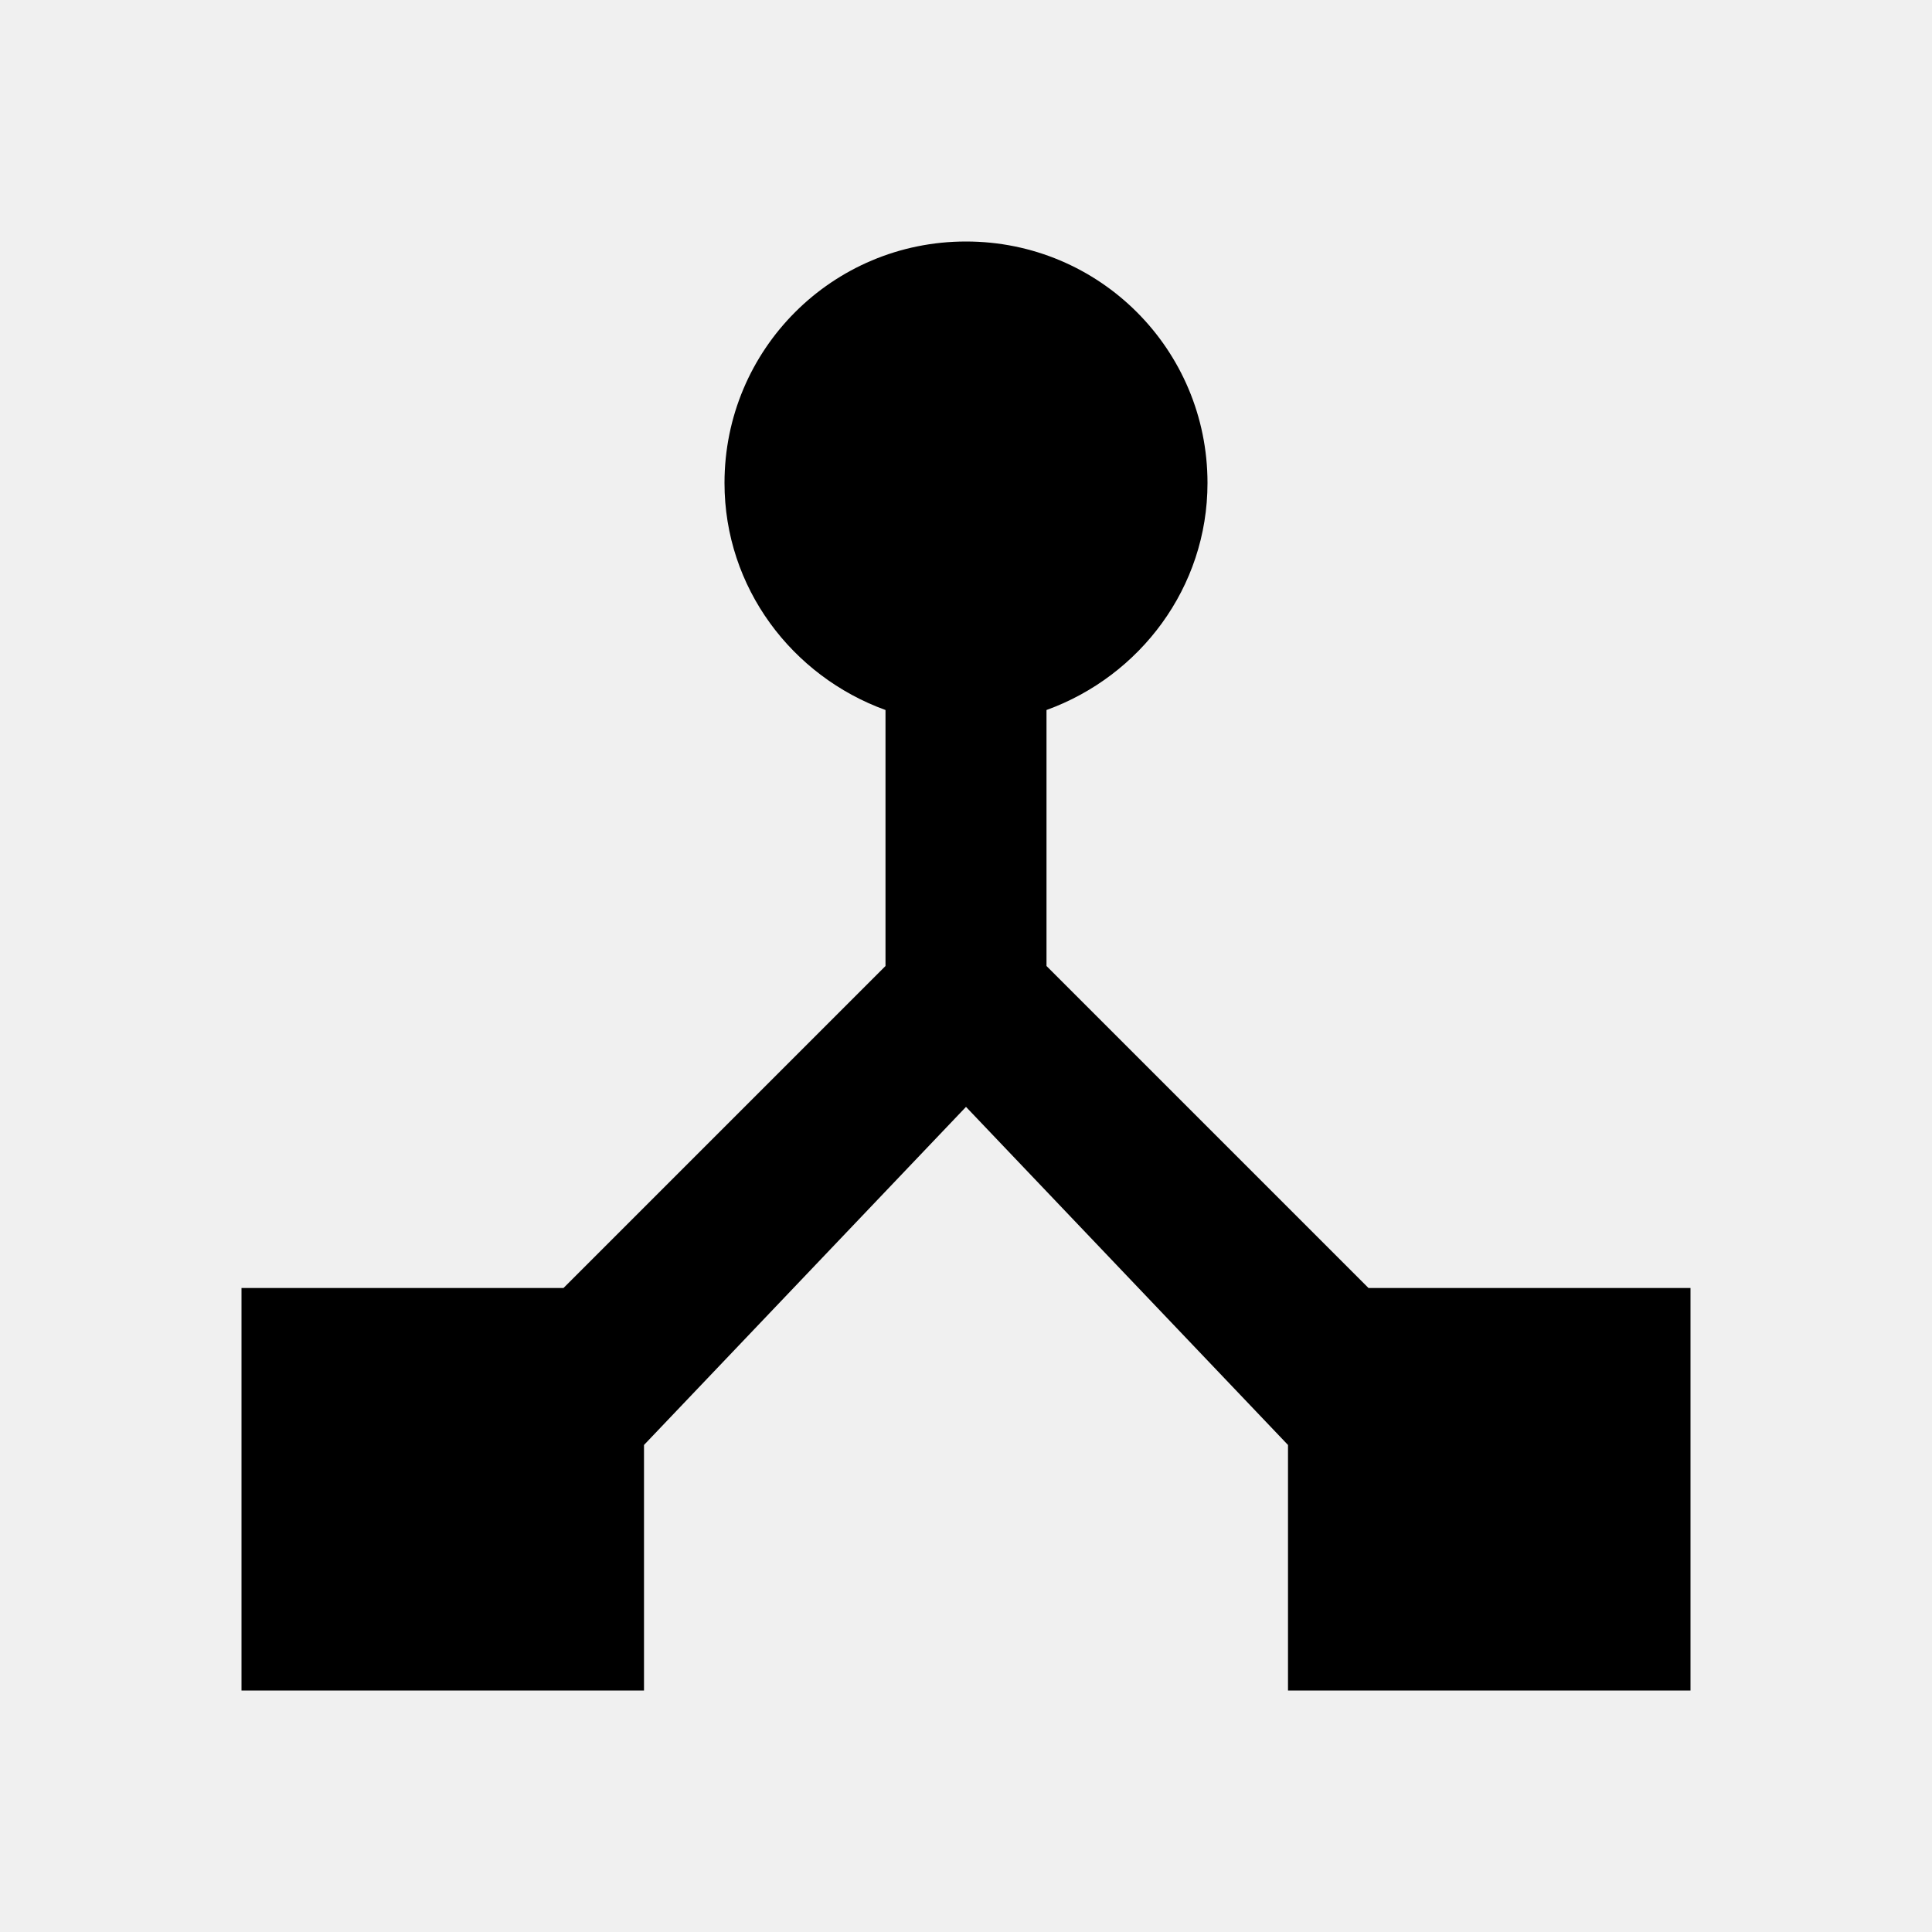
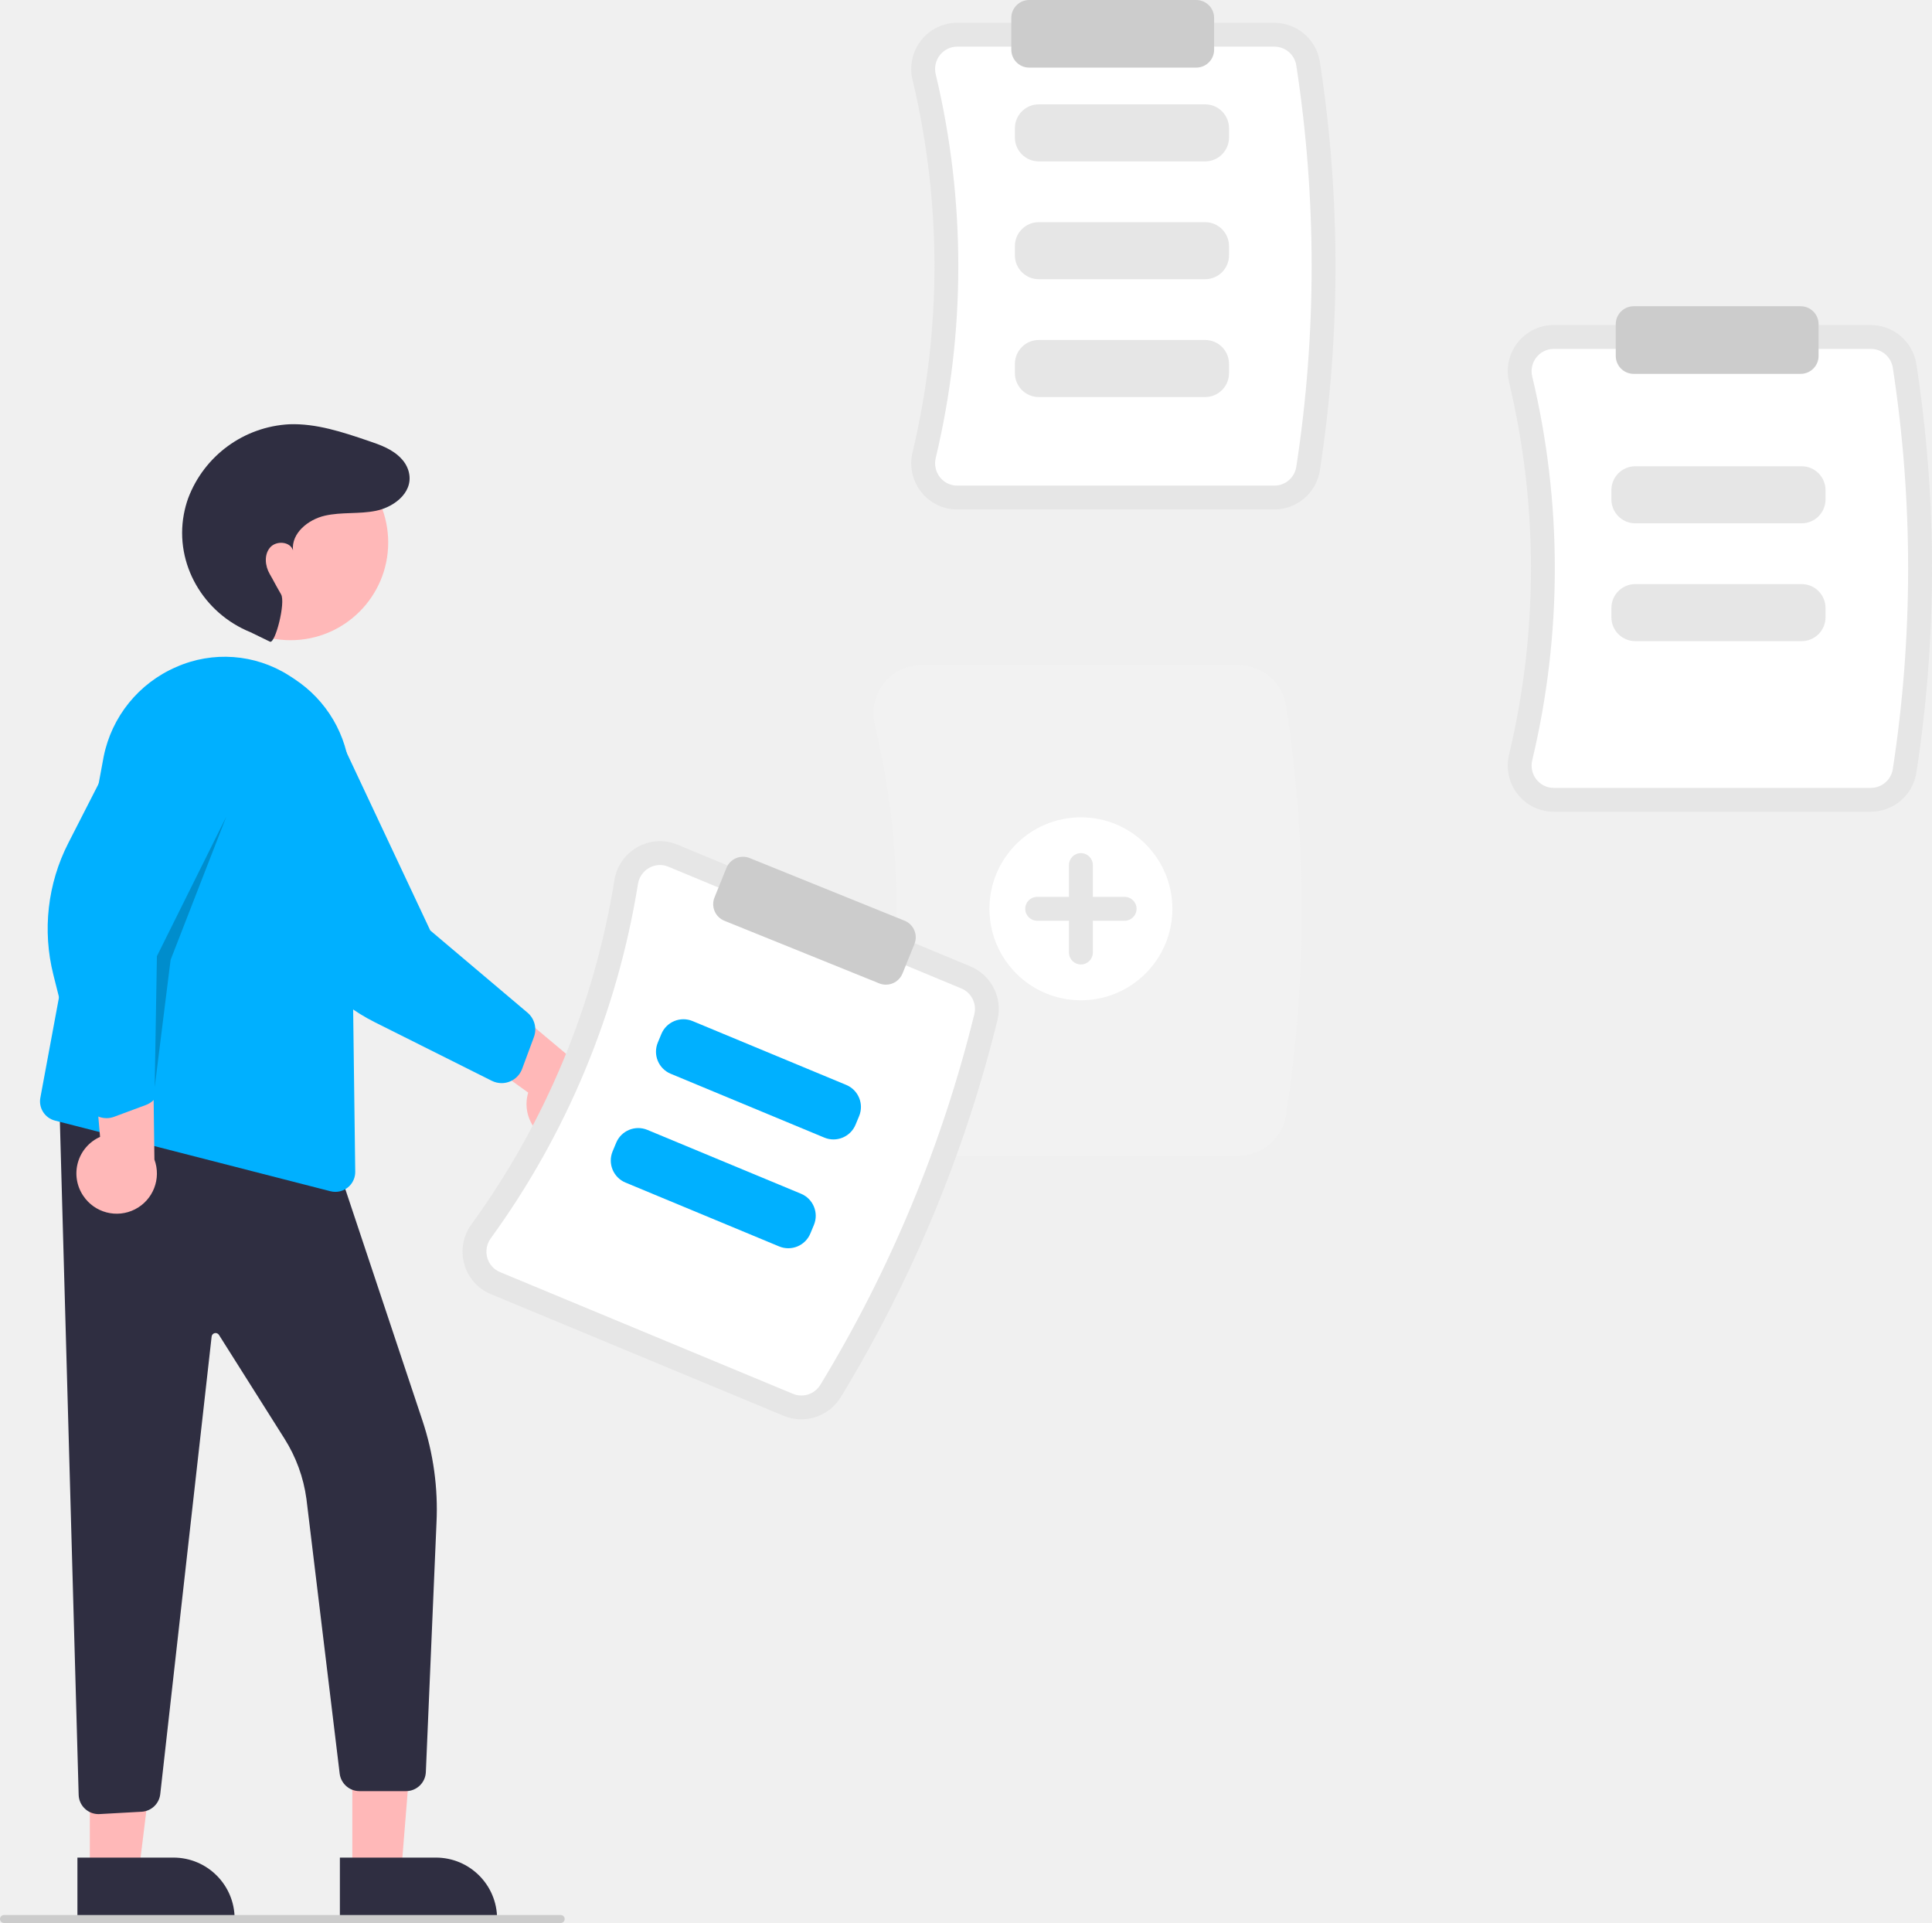
- <svg xmlns="http://www.w3.org/2000/svg" height="24px" viewBox="0 0 24 24" width="24px" fill="#000000">
-   <path d="M0 0h24v24H0V0zm0 0h24v24H0V0z" fill="none" />
-   <path d="M17 16l-4-4V8.82C14.16 8.4 15 7.3 15 6c0-1.66-1.34-3-3-3S9 4.34 9 6c0 1.3.84 2.4 2 2.82V12l-4 4H3v5h5v-3.05l4-4.2 4 4.2V21h5v-5h-4z" />
+ <svg xmlns="http://www.w3.org/2000/svg" id="ff753138-df00-44ec-9203-11de423f2580" data-name="Layer 1" width="485.834" height="483.5" viewBox="0 0 485.834 483.5">
+   <path d="M677.542,336.347H597.8a11.478,11.478,0,0,1-9.066-4.394h0a11.622,11.622,0,0,1-2.177-9.968,201.631,201.631,0,0,0-0-93.647,11.624,11.624,0,0,1,2.177-9.967,11.478,11.478,0,0,1,9.066-4.394h79.741a11.623,11.623,0,0,1,11.439,9.755,337.961,337.961,0,0,1,0,102.858A11.623,11.623,0,0,1,677.542,336.347Z" transform="translate(-357.0831 -208.25)" fill="#e6e6e6" />
+   <path d="M597.8,219.978a5.513,5.513,0,0,0-4.354,2.108,5.659,5.659,0,0,0-1.054,4.854,207.656,207.656,0,0,1,0,96.445,5.656,5.656,0,0,0,1.053,4.853l0.0 0a5.511,5.511,0,0,0,4.354,2.109h79.741a5.582,5.582,0,0,0,5.509-4.667,331.985,331.985,0,0,0,0-101.035,5.582,5.582,0,0,0-5.509-4.667Z" transform="translate(-357.0831 -208.25)" fill="#fff" />
+   <path d="M660.141,248.829h-41.845a6.006,6.006,0,0,1-6-6v-2.345a6.006,6.006,0,0,1,6-6h41.845a6.006,6.006,0,0,1,6,6V242.829A6.006,6.006,0,0,1,660.141,248.829Z" transform="translate(-357.0831 -208.25)" fill="#e6e6e6" />
+   <path d="M660.141,278.454h-41.845a6.006,6.006,0,0,1-6-6V270.11a6.006,6.006,0,0,1,6-6h41.845a6.006,6.006,0,0,1,6,6v2.345A6.006,6.006,0,0,1,660.141,278.454Z" transform="translate(-357.0831 -208.25)" fill="#e6e6e6" />
+   <path d="M660.141,308.08h-41.845a6.006,6.006,0,0,1-6-6v-2.345a6.006,6.006,0,0,1,6-6h41.845a6.006,6.006,0,0,1,6,6v2.345A6.006,6.006,0,0,1,660.141,308.08Z" transform="translate(-357.0831 -208.25)" fill="#e6e6e6" />
+   <path d="M827.542,412.347H747.8a11.478,11.478,0,0,1-9.066-4.394h0a11.622,11.622,0,0,1-2.177-9.968,201.631,201.631,0,0,0-0-93.647,11.624,11.624,0,0,1,2.177-9.967,11.478,11.478,0,0,1,9.066-4.394h79.741a11.623,11.623,0,0,1,11.439,9.755,337.961,337.961,0,0,1,0,102.858A11.623,11.623,0,0,1,827.542,412.347Z" transform="translate(-357.0831 -208.25)" fill="#e6e6e6" />
+   <path d="M747.8,295.978a5.513,5.513,0,0,0-4.354,2.108,5.659,5.659,0,0,0-1.054,4.854,207.656,207.656,0,0,1,0,96.445,5.656,5.656,0,0,0,1.053,4.853l0.0 0a5.511,5.511,0,0,0,4.354,2.109h79.741a5.582,5.582,0,0,0,5.509-4.667,331.985,331.985,0,0,0,0-101.035,5.582,5.582,0,0,0-5.509-4.667Z" transform="translate(-357.0831 -208.25)" fill="#fff" />
+   <path d="M668.542,498.847H588.8a11.975,11.975,0,0,1-9.458-4.584,12.119,12.119,0,0,1-2.27-10.394,201.131,201.131,0,0,0-0-93.414,12.121,12.121,0,0,1,2.27-10.394,11.976,11.976,0,0,1,9.459-4.584h79.741a12.127,12.127,0,0,1,11.933,10.179,338.459,338.459,0,0,1,0,103.011A12.127,12.127,0,0,1,668.542,498.847Z" transform="translate(-357.0831 -208.25)" fill="#f2f2f2" />
+   <path d="M810.141,339.829h-41.845a6.006,6.006,0,0,1-6-6v-2.345a6.006,6.006,0,0,1,6-6h41.845a6.006,6.006,0,0,1,6,6V333.829A6.006,6.006,0,0,1,810.141,339.829Z" transform="translate(-357.0831 -208.25)" fill="#e6e6e6" />
+   <path d="M810.141,369.454h-41.845a6.006,6.006,0,0,1-6-6V361.11a6.006,6.006,0,0,1,6-6h41.845a6.006,6.006,0,0,1,6,6v2.345A6.006,6.006,0,0,1,810.141,369.454Z" transform="translate(-357.0831 -208.25)" fill="#e6e6e6" />
+   <circle cx="271.811" cy="228.5" r="23" fill="#fff" />
+   <path d="M639.894,433.75h-8v-8a3,3,0,0,0-6,0v8h-8a3,3,0,0,0,0,6h8v8a3,3,0,0,0,6,0v-8h8a3,3,0,0,0,0-6Z" transform="translate(-357.0831 -208.25)" fill="#e6e6e6" />
+   <path d="M657.894,225.25h-42a4.505,4.505,0,0,1-4.5-4.5v-8a4.505,4.505,0,0,1,4.5-4.5h42a4.505,4.505,0,0,1,4.5,4.5v8A4.505,4.505,0,0,1,657.894,225.25Z" transform="translate(-357.0831 -208.25)" fill="#ccc" />
+   <path d="M809.894,302.25h-42a4.505,4.505,0,0,1-4.5-4.5v-8a4.505,4.505,0,0,1,4.5-4.5h42a4.505,4.505,0,0,1,4.5,4.5v8A4.505,4.505,0,0,1,809.894,302.25Z" transform="translate(-357.0831 -208.25)" fill="#ccc" />
+   <polygon points="88.596 471.061 100.856 471.061 104.689 423.773 88.594 423.773 88.596 471.061" fill="#ffb8b8" />
+   <path d="M442.552,675.308l24.144-.001h.001a15.386,15.386,0,0,1,15.386,15.386v.5l-39.531.001Z" transform="translate(-357.0831 -208.25)" fill="#2f2e41" />
+   <polygon points="22.596 471.061 34.856 471.061 40.689 423.773 22.594 423.773 22.596 471.061" fill="#ffb8b8" />
+   <path d="M376.552,675.308l24.144-.001h.001a15.386,15.386,0,0,1,15.386,15.386v.5l-39.531.001Z" transform="translate(-357.0831 -208.25)" fill="#2f2e41" />
+   <path d="M381.854,664.373a4.981,4.981,0,0,1-3.375-1.318h0a4.961,4.961,0,0,1-1.616-3.537L371.947,483.304l69.811,17.452,21.54,64.618a70.461,70.461,0,0,1,3.545,25.824l-2.675,62.637a4.996,4.996,0,0,1-4.994,4.759h-11.709a5.023,5.023,0,0,1-4.955-4.33l-8.369-69.142a37.823,37.823,0,0,0-5.532-15.164l-16.469-26.076a1,1,0,0,0-1.838.41L397.378,659.38a4.993,4.993,0,0,1-4.687,4.396l-10.552.587C382.044,664.369,381.949,664.373,381.854,664.373Z" transform="translate(-357.0831 -208.25)" fill="#2f2e41" />
+   <circle cx="73.058" cy="136.406" r="24.561" fill="#ffb8b8" />
+   <path d="M441.424,507.922a5.076,5.076,0,0,1-1.253-.159H440.17l-69.264-17.76a4.998,4.998,0,0,1-3.663-5.815L383.15,398.497a31.214,31.214,0,0,1,18.25-22.54,30.113,30.113,0,0,1,28.266,2.075c.97.605,1.947,1.265,2.903,1.961a30.96,30.96,0,0,1,12.579,24.529l1.265,98.329a5.007,5.007,0,0,1-4.988,5.071Z" transform="translate(-357.0831 -208.25)" fill="#00b0ff" />
+   <path d="M378.032,508.93a10.056,10.056,0,0,1,4.214-14.832l-3.081-35.602,16.326,8.848.423,32.452a10.11,10.11,0,0,1-17.882,9.134Z" transform="translate(-357.0831 -208.25)" fill="#ffb8b8" />
+   <path d="M383.865,489.389a5.532,5.532,0,0,1-1.366-.173,5.496,5.496,0,0,1-3.972-3.986l-8.023-31.884a47.37,47.37,0,0,1,3.761-33.135l16.809-32.882a15.541,15.541,0,0,1,18.808-11.019,15.356,15.356,0,0,1,9.475,7.101,15.567,15.567,0,0,1,1.654,11.913l-23.927,53.506.284,32.036a5.519,5.519,0,0,1-3.584,5.205l-8.007,2.974A5.48,5.48,0,0,1,383.865,489.389Z" transform="translate(-357.0831 -208.25)" fill="#00b0ff" />
+   <path d="M498.401,495.835a10.056,10.056,0,0,1-8.493-12.87l-28.993-20.889,17.357-6.602,24.872,20.849a10.11,10.11,0,0,1-4.742,19.512Z" transform="translate(-357.0831 -208.25)" fill="#ffb8b8" />
+   <path d="M483.223,480.581a5.522,5.522,0,0,1-2.463-.582L451.361,465.282a47.381,47.381,0,0,1-22.661-24.465L414.743,406.626a15.544,15.544,0,0,1,3.918-21.444,15.352,15.352,0,0,1,11.59-2.543,15.57,15.57,0,0,1,10.081,6.512l24.945,53.04L489.743,462.873a5.518,5.518,0,0,1,1.607,6.112l-2.97,8.008a5.474,5.474,0,0,1-2.007,2.596,5.497,5.497,0,0,1-3.15.992Z" transform="translate(-357.0831 -208.25)" fill="#00b0ff" />
+   <path d="M424.983,369.593c1.305.571,3.977-9.827,2.78-11.907-1.78-3.093-1.675-3.071-2.857-5.117s-1.446-4.847.084-6.648,5.072-1.562,5.77.696c-.449-4.288,3.792-7.735,7.993-8.703s8.632-.367,12.857-1.229c4.902-1,10.003-5.11,8.047-10.501a7.593,7.593,0,0,0-1.481-2.434c-2.26-2.541-5.421-3.626-8.512-4.675-6.43-2.182-13.036-4.392-19.822-4.151A28.798,28.798,0,0,0,404.397,333.533a26.156,26.156,0,0,0-1.083,4.025c-2.329,12.524,4.944,24.878,16.756,29.647Z" transform="translate(-357.0831 -208.25)" fill="#2f2e41" />
+   <polygon points="38.9 273.343 39.457 240.414 56.9 205.343 42.9 241.343 38.9 273.343" opacity="0.2" />
+   <path d="M554.16,564.232,480.522,533.637a11.478,11.478,0,0,1-6.686-7.536h0a11.622,11.622,0,0,1,1.815-10.04,201.631,201.631,0,0,0,35.93-86.48,11.624,11.624,0,0,1,5.834-8.369,11.478,11.478,0,0,1,10.058-.579l73.638,30.596a11.623,11.623,0,0,1,6.821,13.398,337.961,337.961,0,0,1-39.465,94.986A11.623,11.623,0,0,1,554.16,564.232Z" transform="translate(-357.0831 -208.25)" fill="#e6e6e6" />
+   <path d="M525.171,426.174a5.513,5.513,0,0,0-4.83.276,5.659,5.659,0,0,0-2.835,4.078,207.656,207.656,0,0,1-37.004,89.064,5.656,5.656,0,0,0-.889,4.885l0.0.001a5.511,5.511,0,0,0,3.212,3.618l73.638,30.596a5.582,5.582,0,0,0,6.878-2.196,331.986,331.986,0,0,0,38.766-93.302,5.582,5.582,0,0,0-3.297-6.423Z" transform="translate(-357.0831 -208.25)" fill="#fff" />
+   <path d="M564.38,494.281l-38.642-16.055a6.006,6.006,0,0,1-3.239-7.843l.9-2.165a6.006,6.006,0,0,1,7.843-3.239l38.642,16.055a6.006,6.006,0,0,1,3.239,7.843l-.9,2.165A6.006,6.006,0,0,1,564.38,494.281Z" transform="translate(-357.0831 -208.25)" fill="#00b0ff" />
+   <path d="M553.013,521.64l-38.642-16.055a6.006,6.006,0,0,1-3.239-7.843l.9-2.165a6.006,6.006,0,0,1,7.843-3.239L558.517,508.394a6.006,6.006,0,0,1,3.239,7.843l-.9,2.165A6.006,6.006,0,0,1,553.013,521.64Z" transform="translate(-357.0831 -208.25)" fill="#00b0ff" />
+   <path d="M579.864,455.832a4.489,4.489,0,0,1-1.687-.331l-38.938-15.743a4.505,4.505,0,0,1-2.485-5.858l2.999-7.417a4.5,4.5,0,0,1,5.859-2.485l38.938,15.743a4.505,4.505,0,0,1,2.485,5.858l-2.999,7.417a4.511,4.511,0,0,1-4.171,2.815Z" transform="translate(-357.0831 -208.25)" fill="#ccc" />
+   <path d="M498.083,691.75h-140a1,1,0,1,1,0-2h140a1,1,0,0,1,0,2Z" transform="translate(-357.0831 -208.25)" fill="#ccc" />
</svg>
